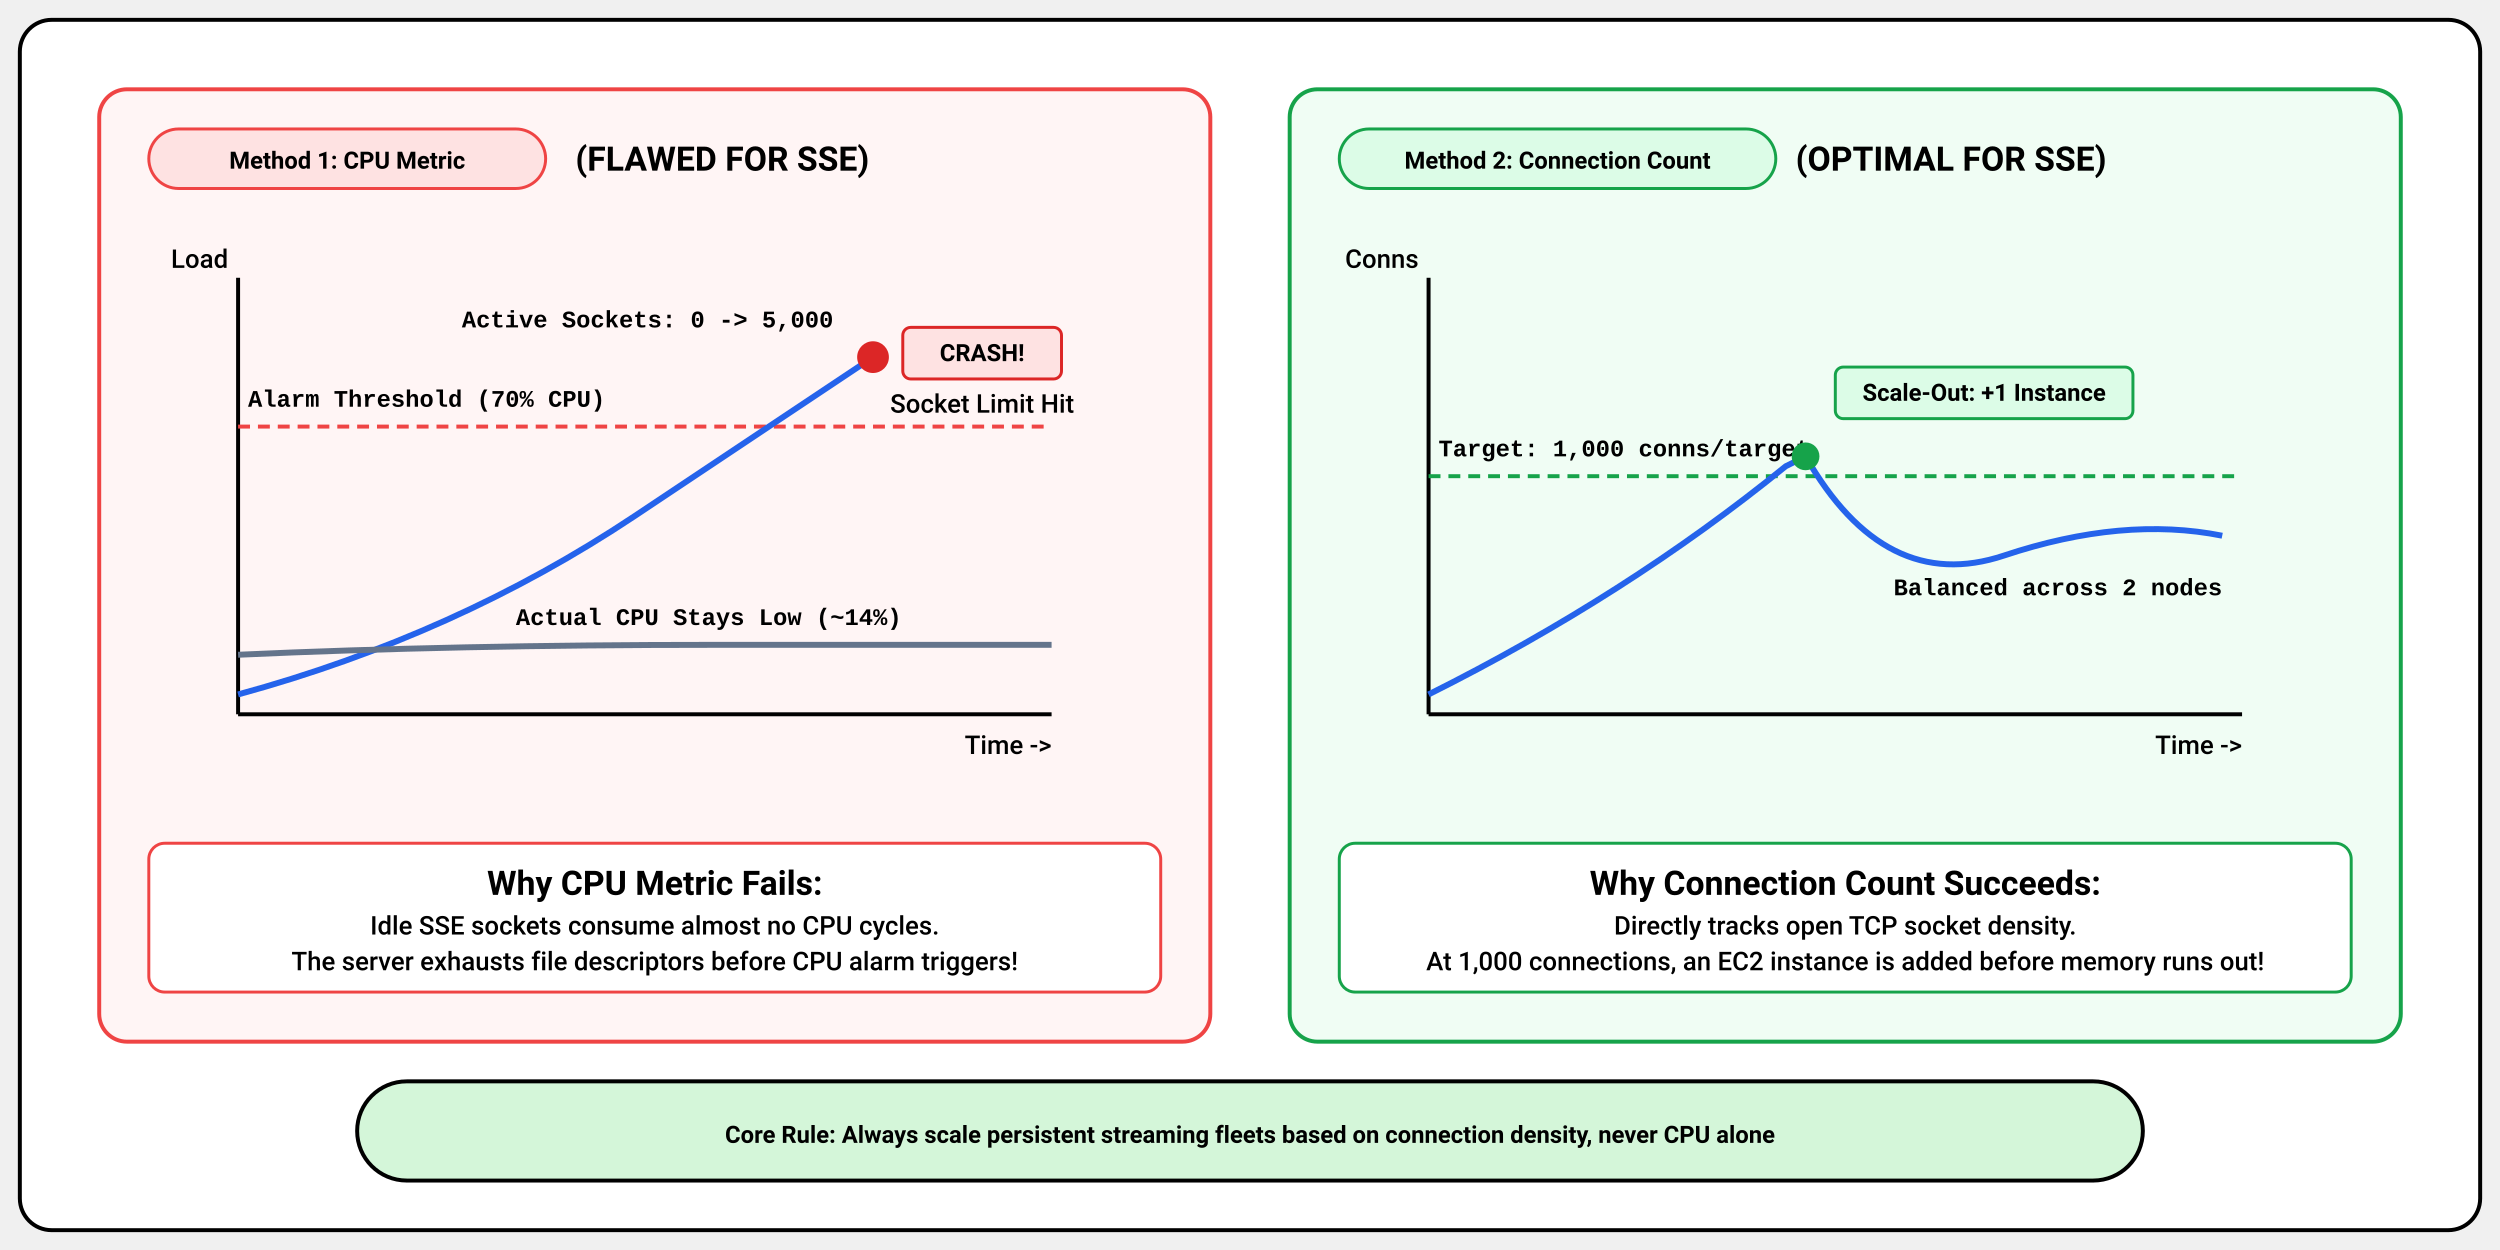
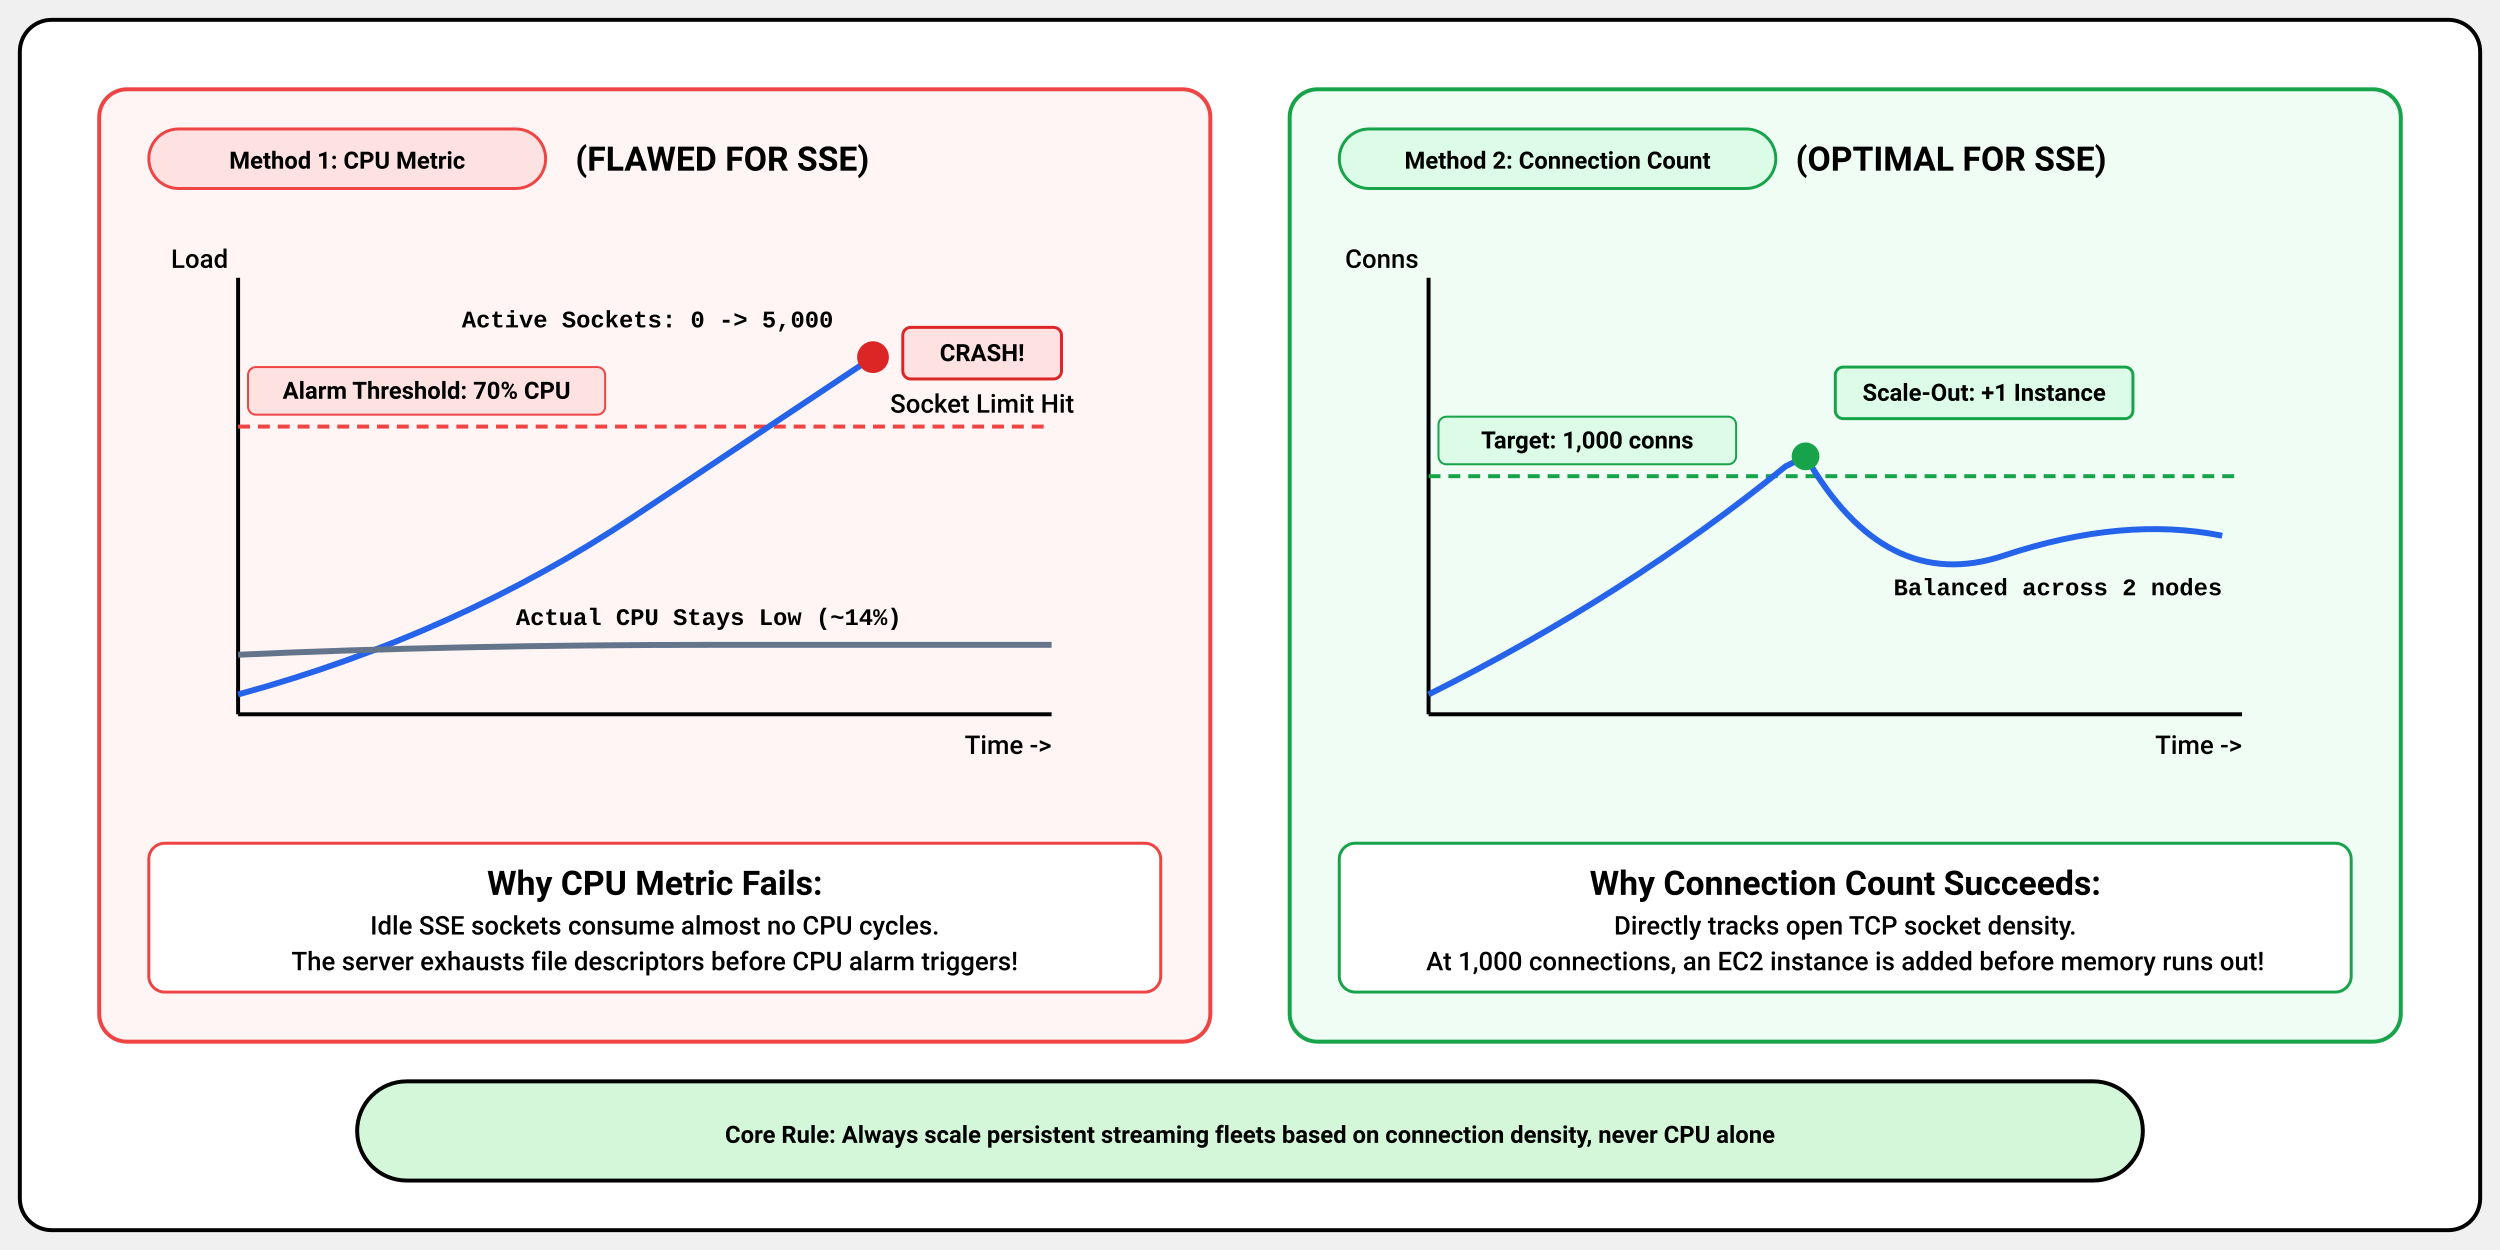
<svg xmlns="http://www.w3.org/2000/svg" viewBox="0 0 1260 630" width="100%">
  <defs>
    <style>
      .txt-node-title { font-family: -apple-system, BlinkMacSystemFont, "Segoe UI", Roboto, Helvetica, Arial, sans-serif; font-size: 17px; font-weight: 700; fill: #000000; }
      .txt-node-sub { font-family: -apple-system, BlinkMacSystemFont, "Segoe UI", Roboto, Helvetica, Arial, sans-serif; font-size: 13px; font-weight: 500; fill: #000000; }
      .txt-node-code { font-family: "SFMono-Regular", Consolas, "Liberation Mono", Menlo, monospace; font-size: 12px; font-weight: 700; fill: #000000; }
      .txt-badge { font-family: -apple-system, BlinkMacSystemFont, "Segoe UI", Roboto, Helvetica, Arial, sans-serif; font-size: 12px; font-weight: 700; fill: #000000; }

      @keyframes pulse-dot {
        0% { r: 6px; }
        50% { r: 9px; }
        100% { r: 6px; }
      }
      .anim-crash {
        animation: pulse-dot 1.5s infinite ease-in-out;
      }
    </style>
  </defs>
  <rect x="10" y="10" width="1240" height="610" rx="16" fill="#ffffff" stroke="#000000" stroke-width="2" />
  <g transform="translate(50, 45)">
    <rect width="560" height="480" rx="14" fill="#fff5f5" stroke="#ef4444" stroke-width="2" />
    <rect x="25" y="20" width="200" height="30" rx="15" fill="#fee2e2" stroke="#ef4444" stroke-width="1.5" />
    <text x="125" y="40" class="txt-badge" text-anchor="middle">Method 1: CPU Metric</text>
    <text x="240" y="41" class="txt-node-title">(FLAWED FOR SSE)</text>
    <g transform="translate(30, 75)">
      <line x1="40" y1="20" x2="40" y2="240" stroke="#000000" stroke-width="2" />
      <line x1="40" y1="240" x2="450" y2="240" stroke="#000000" stroke-width="2" />
      <text x="450" y="260" class="txt-node-sub" text-anchor="end">Time -&gt;</text>
      <text x="35" y="15" class="txt-node-sub" text-anchor="end">Load</text>
      <line x1="40" y1="95" x2="450" y2="95" stroke="#ef4444" stroke-width="2" stroke-dasharray="6 4" />
-       <text x="45" y="85" class="txt-node-code">Alarm Threshold (70% CPU)</text>
+       <rect x="45" y="65" width="180" height="24" rx="4" fill="#fee2e2" stroke="#ef4444" stroke-width="1" />
+       <text x="135" y="81" class="txt-badge" font-size="11" text-anchor="middle">Alarm Threshold: 70% CPU</text>
      <path d="M 40 230 Q 150 200 240 140 T 360 60" fill="none" stroke="#2563eb" stroke-width="3" />
      <text x="340" y="45" class="txt-node-code" text-anchor="end">Active Sockets: 0 -&gt; 5,000</text>
      <path d="M 40 210 Q 150 205 280 205 T 450 205" fill="none" stroke="#64748b" stroke-width="3" />
      <text x="180" y="195" class="txt-node-code">Actual CPU Stays Low (~14%)</text>
      <circle cx="360" cy="60" r="8" fill="#dc2626" class="anim-crash" />
      <rect x="375" y="45" width="80" height="26" rx="4" fill="#fee2e2" stroke="#dc2626" stroke-width="1.5" />
      <text x="415" y="62" class="txt-badge" text-anchor="middle">CRASH!</text>
      <text x="415" y="88" class="txt-node-sub" font-size="11" text-anchor="middle">Socket Limit Hit</text>
    </g>
    <g transform="translate(25, 380)">
      <rect width="510" height="75" rx="8" fill="#ffffff" stroke="#ef4444" stroke-width="1.5" />
      <text x="255" y="26" class="txt-node-title" font-size="14" text-anchor="middle">Why CPU Metric Fails:</text>
      <text x="255" y="46" class="txt-node-sub" text-anchor="middle">Idle SSE sockets consume almost no CPU cycles.</text>
      <text x="255" y="64" class="txt-node-sub" text-anchor="middle">The server exhausts file descriptors before CPU alarm triggers!</text>
    </g>
  </g>
  <g transform="translate(650, 45)">
    <rect width="560" height="480" rx="14" fill="#f0fdf4" stroke="#16a34a" stroke-width="2" />
    <rect x="25" y="20" width="220" height="30" rx="15" fill="#dcfce7" stroke="#16a34a" stroke-width="1.5" />
    <text x="135" y="40" class="txt-badge" text-anchor="middle">Method 2: Connection Count</text>
    <text x="255" y="41" class="txt-node-title">(OPTIMAL FOR SSE)</text>
    <g transform="translate(30, 75)">
      <line x1="40" y1="20" x2="40" y2="240" stroke="#000000" stroke-width="2" />
      <line x1="40" y1="240" x2="450" y2="240" stroke="#000000" stroke-width="2" />
      <text x="450" y="260" class="txt-node-sub" text-anchor="end">Time -&gt;</text>
      <text x="35" y="15" class="txt-node-sub" text-anchor="end">Conns</text>
      <line x1="40" y1="120" x2="450" y2="120" stroke="#16a34a" stroke-width="2" stroke-dasharray="6 4" />
-       <text x="45" y="110" class="txt-node-code">Target: 1,000 conns/target</text>
+       <rect x="45" y="90" width="150" height="24" rx="4" fill="#dcfce7" stroke="#16a34a" stroke-width="1" />
+       <text x="120" y="106" class="txt-badge" font-size="11" text-anchor="middle">Target: 1,000 conns</text>
      <path d="M 40 230 Q 140 180 220 115 L 230 110" fill="none" stroke="#2563eb" stroke-width="3" />
      <path d="M 230 110 Q 270 180 330 160 T 440 150" fill="none" stroke="#2563eb" stroke-width="3" />
      <circle cx="230" cy="110" r="7" fill="#16a34a" />
      <rect x="245" y="65" width="150" height="26" rx="4" fill="#dcfce7" stroke="#16a34a" stroke-width="1.5" />
      <text x="320" y="82" class="txt-badge" text-anchor="middle">Scale-Out: +1 Instance</text>
      <text x="440" y="180" class="txt-node-code" font-size="11" text-anchor="end">Balanced across 2 nodes</text>
    </g>
    <g transform="translate(25, 380)">
      <rect width="510" height="75" rx="8" fill="#ffffff" stroke="#16a34a" stroke-width="1.5" />
      <text x="255" y="26" class="txt-node-title" font-size="14" text-anchor="middle">Why Connection Count Succeeds:</text>
      <text x="255" y="46" class="txt-node-sub" text-anchor="middle">Directly tracks open TCP socket density.</text>
      <text x="255" y="64" class="txt-node-sub" text-anchor="middle">At 1,000 connections, an EC2 instance is added before memory runs out!</text>
    </g>
  </g>
  <g transform="translate(180, 545)">
    <rect width="900" height="50" rx="25" fill="#d4f6d9" stroke="#000000" stroke-width="2" />
    <text x="450" y="31" class="txt-badge" font-size="14" text-anchor="middle">Core Rule: Always scale persistent streaming fleets based on connection density, never CPU alone</text>
  </g>
</svg>
